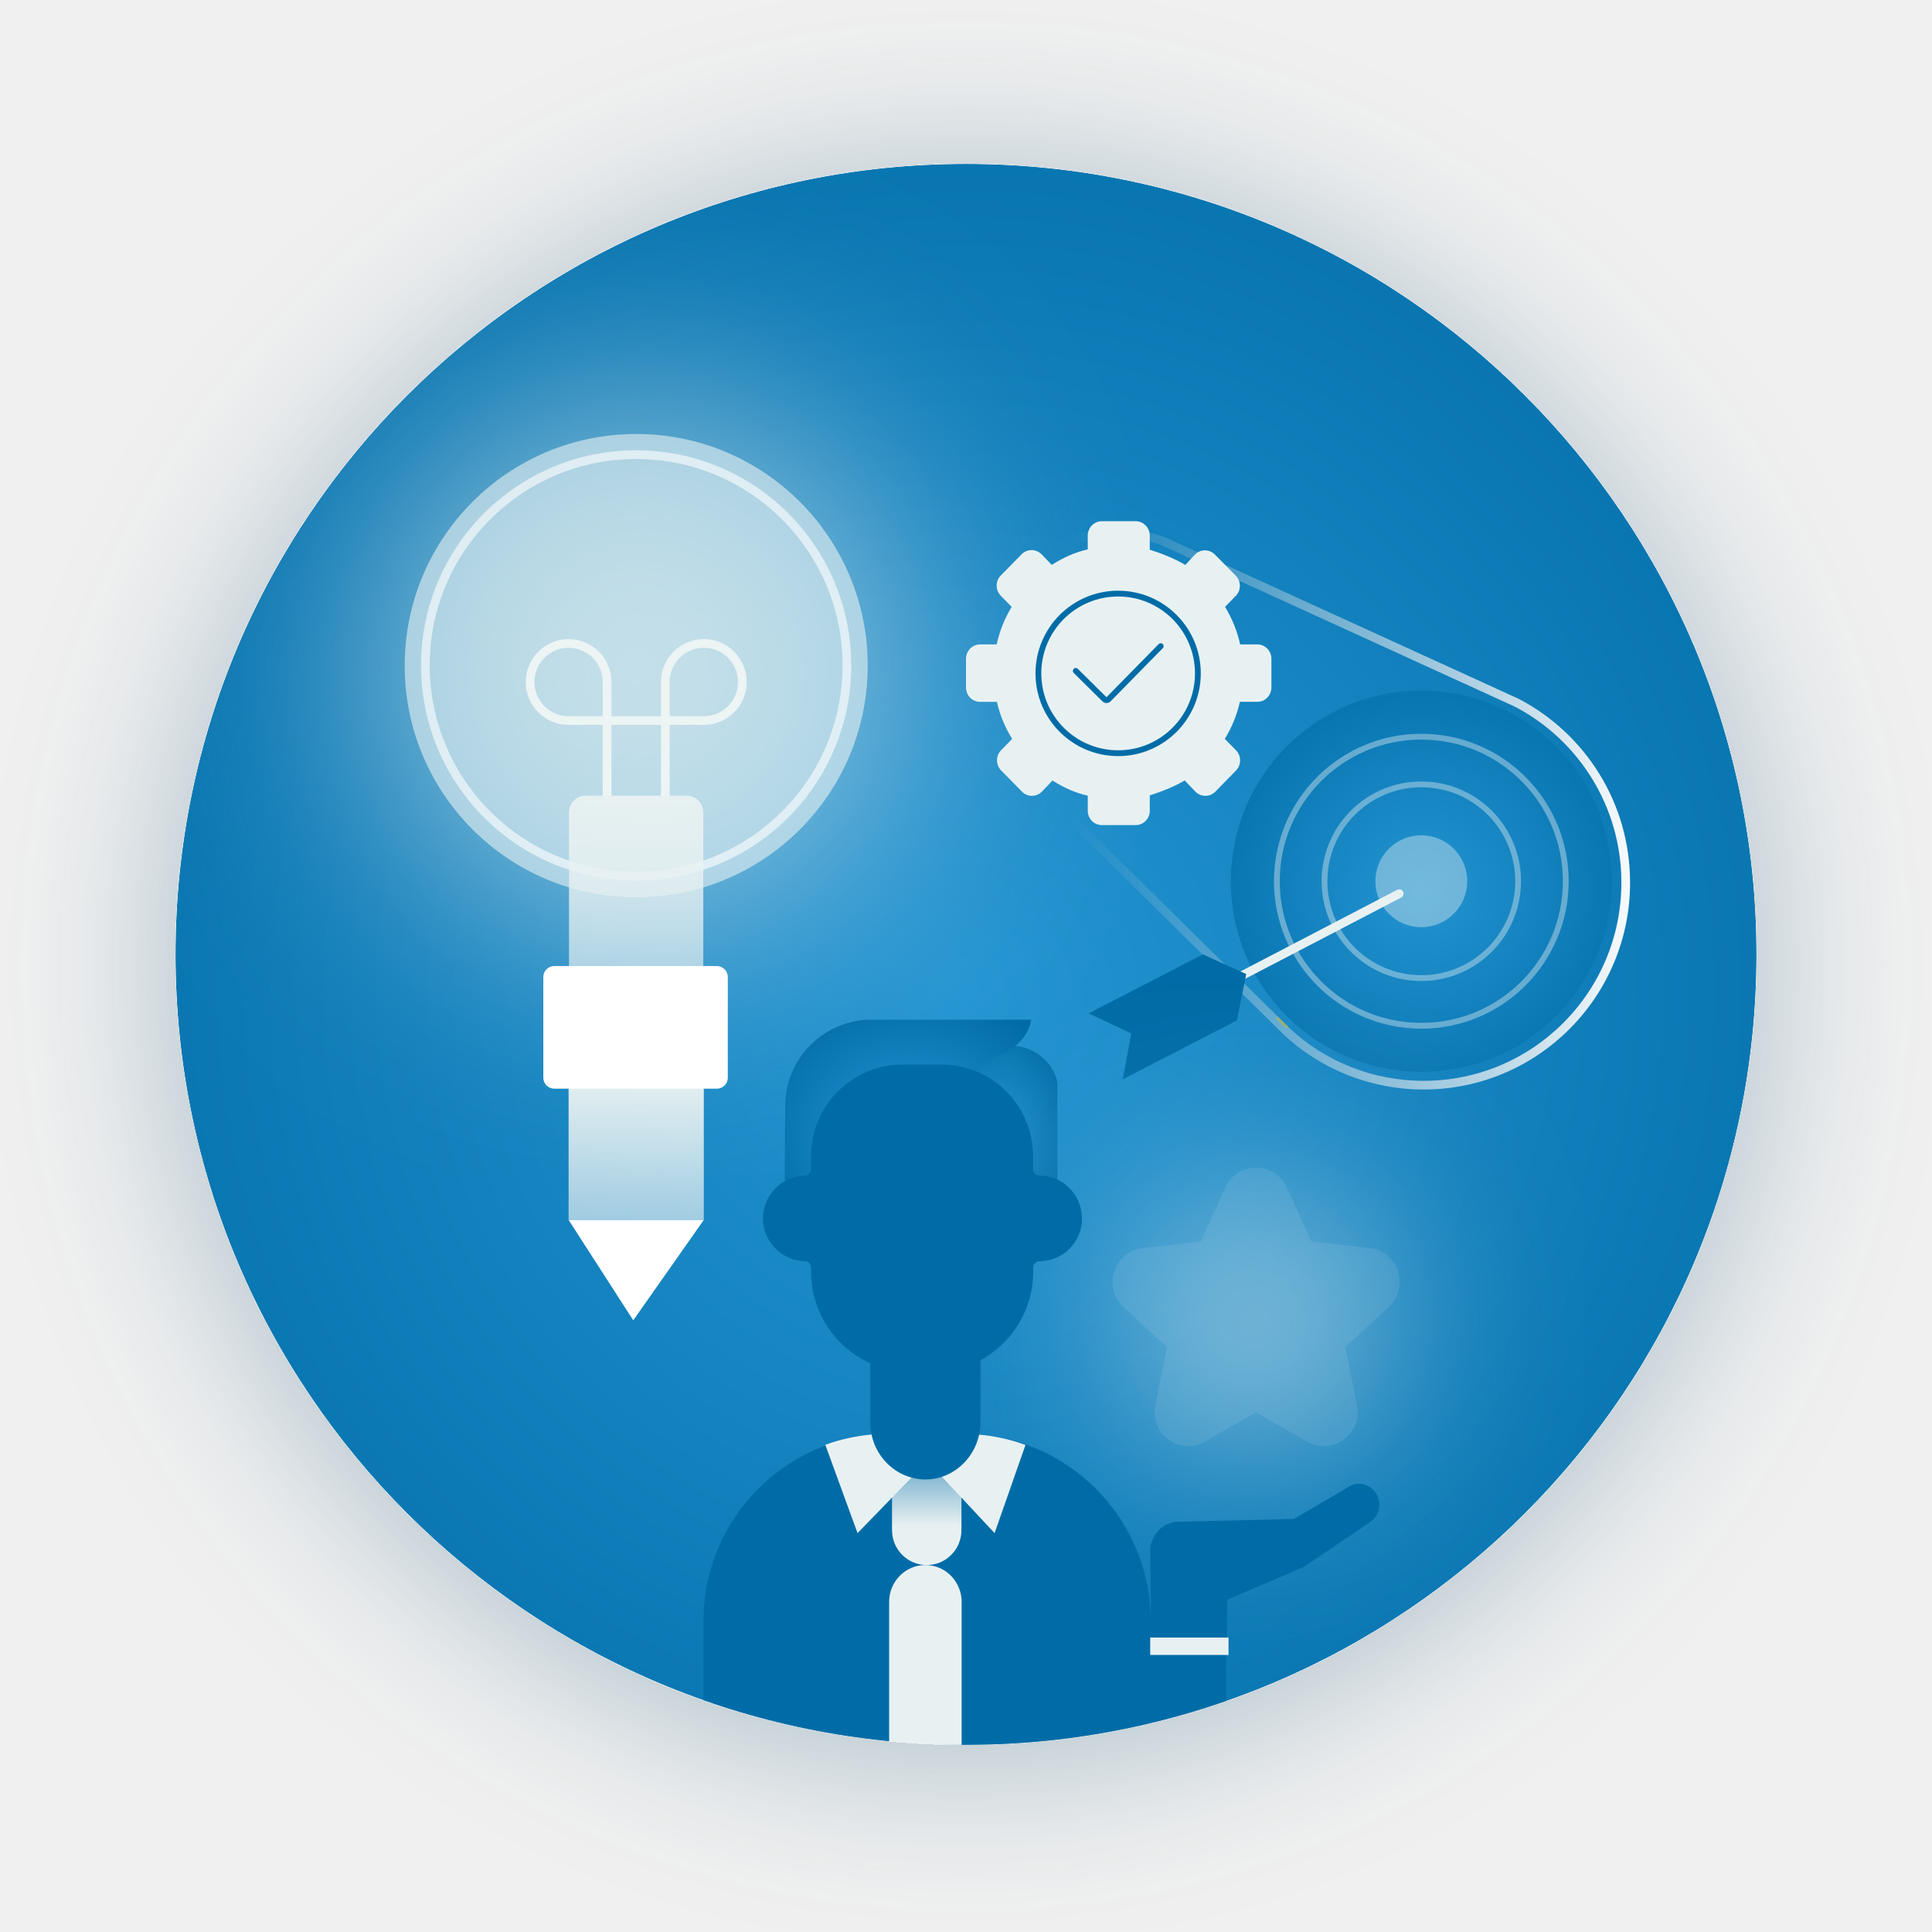
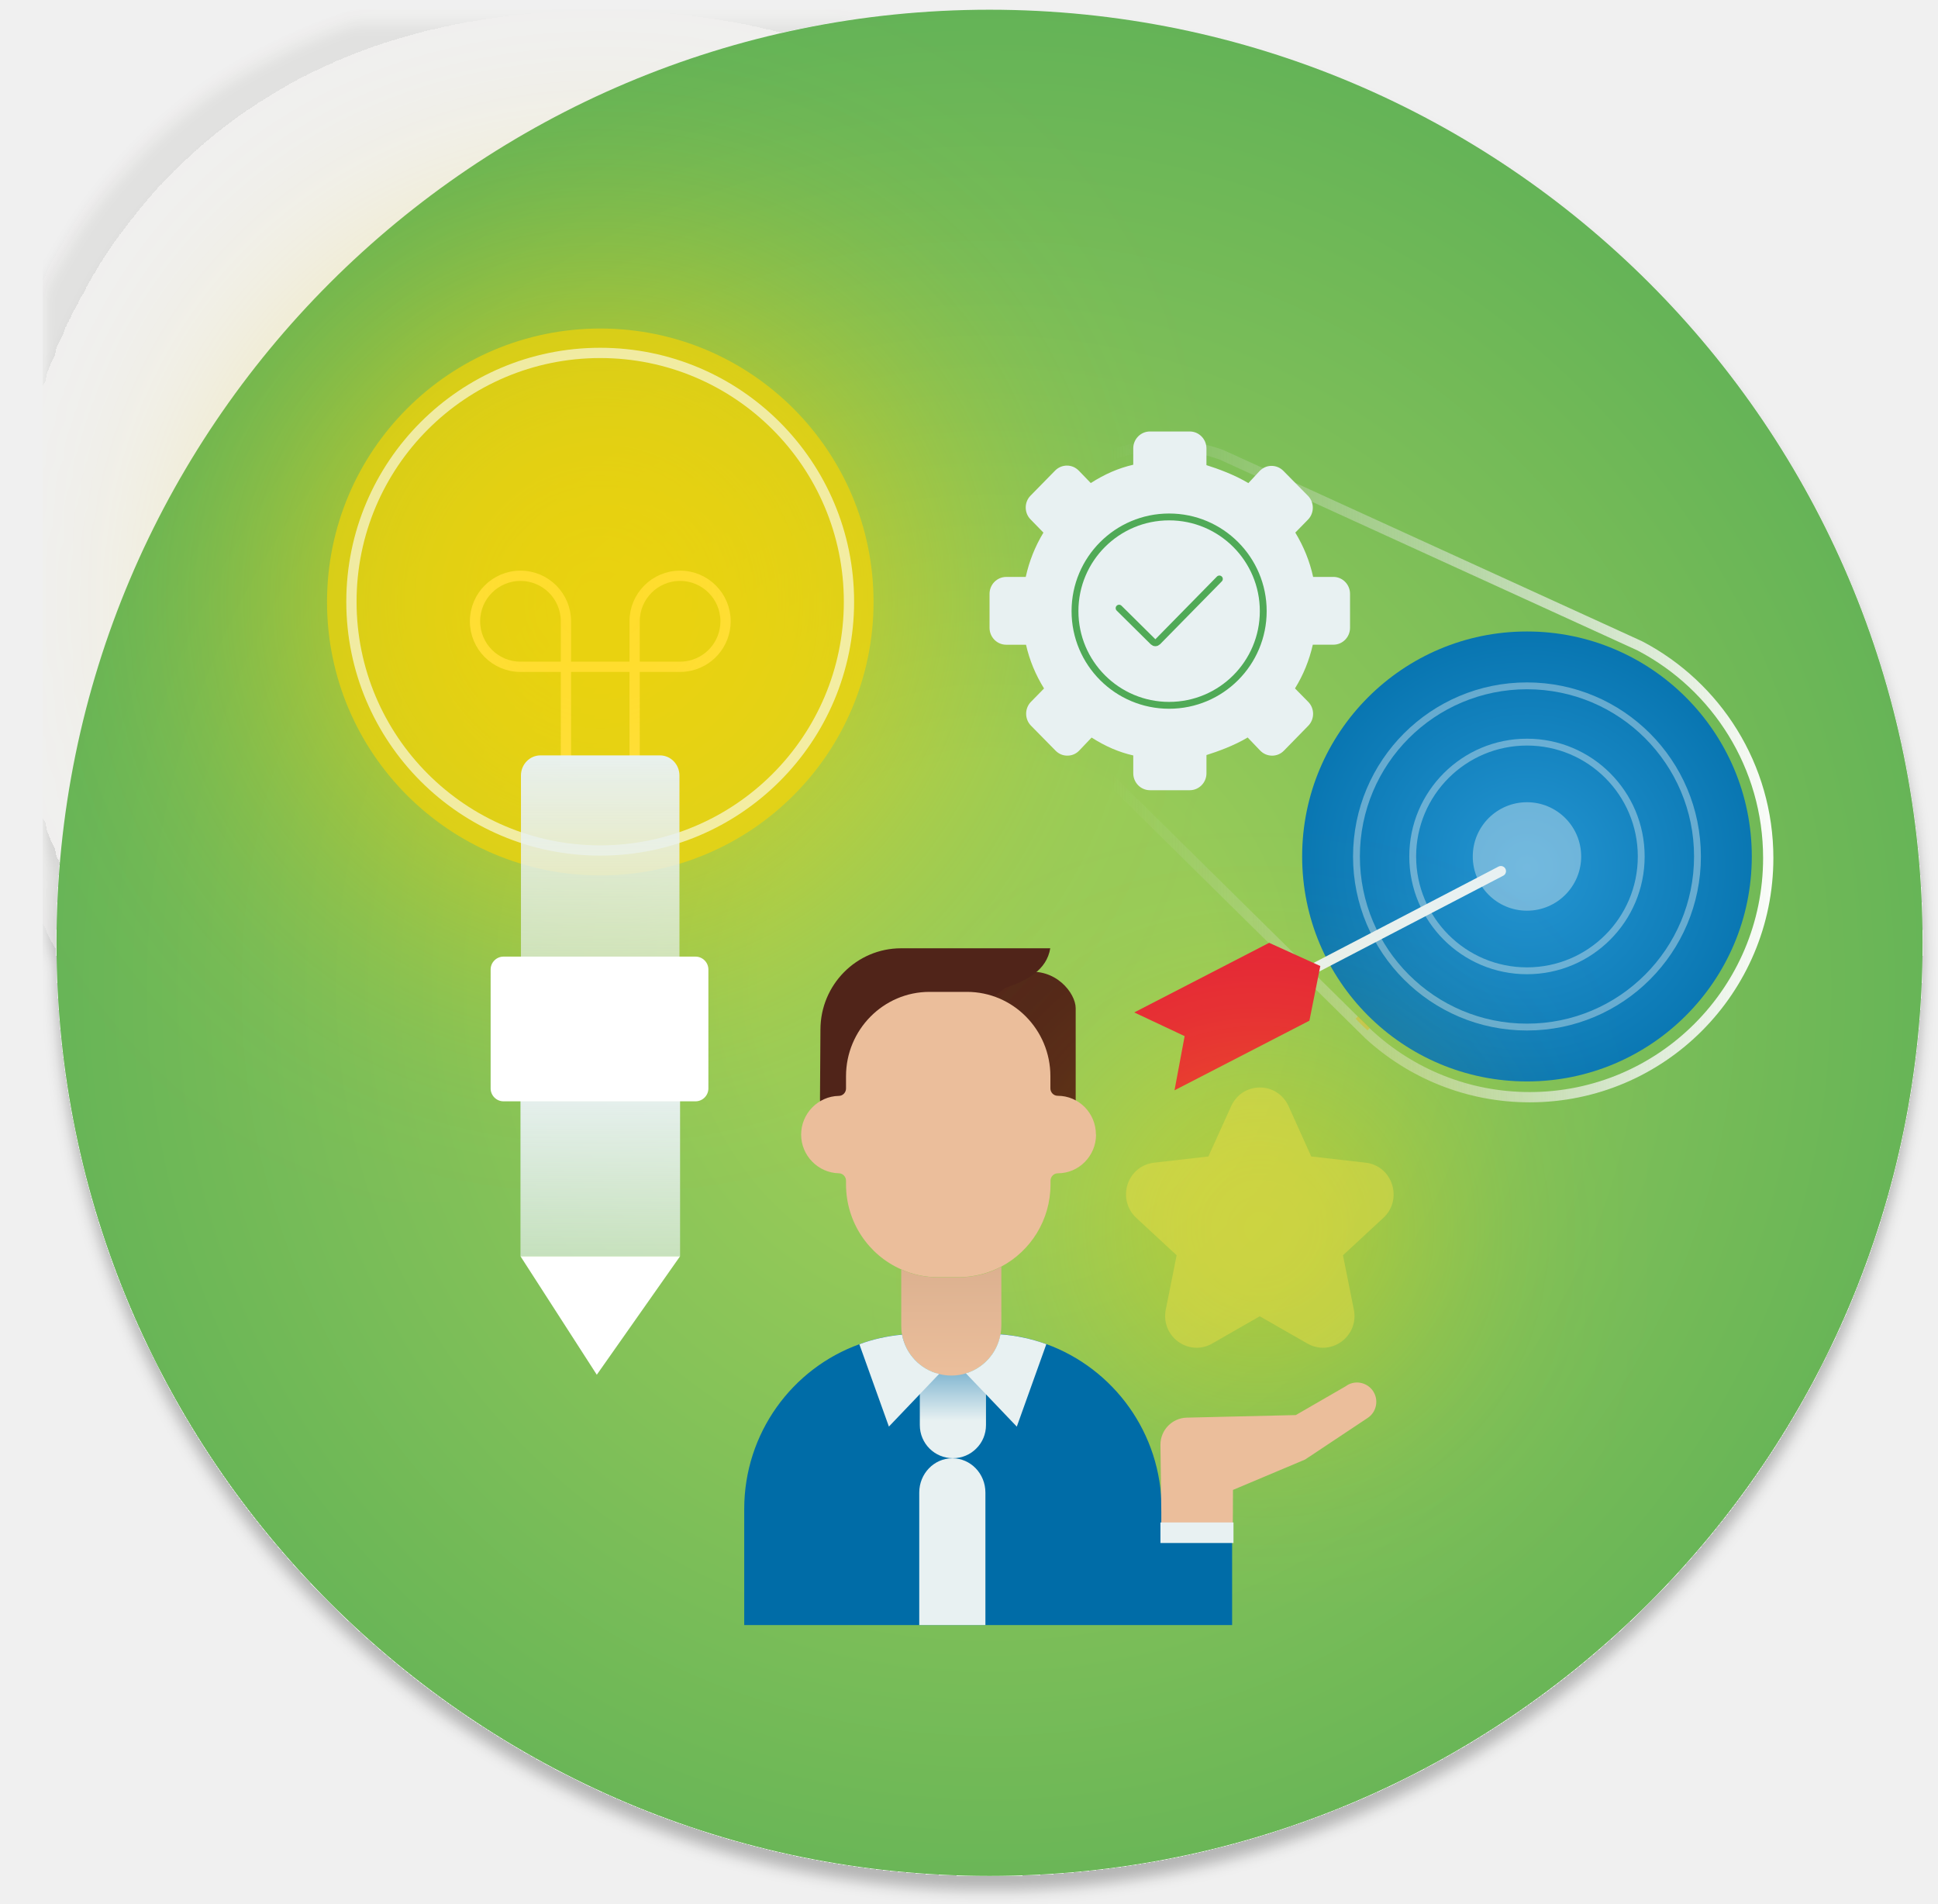
- <svg xmlns="http://www.w3.org/2000/svg" width="666" height="666" viewBox="0 0 666 666" fill="none">
-   <g filter="url(#filter0_d_1104_4)">
-     <mask id="mask0_1104_4" style="mask-type:alpha" maskUnits="userSpaceOnUse" x="60" y="56" width="546" height="546">
-       <circle cx="333" cy="329" r="272.5" fill="url(#paint0_linear_1104_4)" />
-     </mask>
-     <g mask="url(#mask0_1104_4)">
-       <circle cx="333" cy="329" r="272.5" fill="url(#paint1_radial_1104_4)" />
-       <path d="M364.5 373.973V414.463L363.488 416.5L345.018 409.115L322.5 375.756C325.536 371.511 334.442 362.565 345.777 360.731C357.112 358.898 364.5 368.402 364.5 373.973Z" fill="url(#paint2_radial_1104_4)" />
-       <path d="M229.344 248.389H209.283V275.994H229.344V248.389Z" stroke="white" stroke-width="3" stroke-miterlimit="10" />
-       <path d="M255.899 235.101C255.899 241.811 250.927 247.367 244.456 248.257C243.859 248.349 243.245 248.389 242.619 248.389H229.344V235.101C229.344 227.764 235.287 221.812 242.619 221.812C249.951 221.812 255.899 227.764 255.899 235.101Z" stroke="white" stroke-width="3" stroke-miterlimit="10" />
-       <path d="M209.283 235.101V248.389H196.009C188.677 248.389 182.729 242.437 182.729 235.101C182.729 227.764 188.677 221.812 196.009 221.812C203.341 221.812 209.283 227.764 209.283 235.101Z" stroke="white" stroke-width="3" stroke-miterlimit="10" />
-       <g filter="url(#filter1_f_1104_4)">
-         <path d="M219.314 320.381C269.497 320.381 310.179 279.674 310.179 229.46C310.179 179.245 269.497 138.538 219.314 138.538C169.13 138.538 128.449 179.245 128.449 229.46C128.449 279.674 169.13 320.381 219.314 320.381Z" fill="#E8F1F2" fill-opacity="0.6" />
-       </g>
-       <path d="M489.957 353.605C517.458 353.605 539.753 331.297 539.753 303.778C539.753 276.259 517.458 253.951 489.957 253.951C462.455 253.951 440.161 276.259 440.161 303.778C440.161 331.297 462.455 353.605 489.957 353.605Z" fill="#83C6EB" />
-       <path d="M489.957 369.479C526.22 369.479 555.617 340.063 555.617 303.778C555.617 267.492 526.22 238.077 489.957 238.077C453.694 238.077 424.297 267.492 424.297 303.778C424.297 340.063 453.694 369.479 489.957 369.479Z" fill="url(#paint3_radial_1104_4)" />
-       <path opacity="0.4" d="M489.957 319.617C498.699 319.617 505.786 312.525 505.786 303.778C505.786 295.03 498.699 287.938 489.957 287.938C481.214 287.938 474.127 295.03 474.127 303.778C474.127 312.525 481.214 319.617 489.957 319.617Z" fill="#E8F1F2" />
-       <path opacity="0.4" d="M489.957 337.168C508.386 337.168 523.326 322.219 523.326 303.778C523.326 285.337 508.386 270.388 489.957 270.388C471.527 270.388 456.587 285.337 456.587 303.778C456.587 322.219 471.527 337.168 489.957 337.168Z" stroke="#E8F1F2" stroke-width="2" stroke-miterlimit="10" />
-       <path d="M560.419 304.239C560.419 342.81 529.232 374.082 490.759 374.082C472.625 374.082 456.116 367.141 443.724 355.755L443.683 355.714L440.157 352.231L353.942 267.163L349.34 262.625L349.31 262.596C341.919 254.229 337.428 243.213 337.428 231.148C337.428 204.941 358.614 183.694 384.754 183.694C390.351 183.694 395.713 184.668 400.696 186.456L407.883 189.739L516.139 239.18L522.934 242.287C522.969 242.299 522.998 242.316 523.033 242.34C545.255 254.001 560.419 277.346 560.419 304.239Z" stroke="url(#paint4_linear_1104_4)" stroke-width="3" stroke-miterlimit="10" />
-       <path opacity="0.4" d="M489.957 353.605C517.458 353.605 539.753 331.297 539.753 303.778C539.753 276.259 517.458 253.951 489.957 253.951C462.455 253.951 440.161 276.259 440.161 303.778C440.161 331.297 462.455 353.605 489.957 353.605Z" stroke="#E8F1F2" stroke-width="2" stroke-miterlimit="10" />
-       <path d="M482.331 308.069L424.37 338.258" stroke="#E8F1F2" stroke-width="3" stroke-linecap="round" stroke-linejoin="round" />
-       <path d="M387.022 372.07L389.977 356.248L375.263 349.33L414.66 329.001L429.602 335.777L426.418 351.741L387.022 372.07Z" fill="#006CA7" />
-       <path opacity="0.4" d="M351.11 262.998L355.628 267.445C354.027 266.072 352.517 264.584 351.11 262.998Z" fill="#DDB400" />
-       <path opacity="0.4" d="M440.276 350.807L443.738 354.219C442.538 353.128 441.384 351.984 440.276 350.807Z" stroke="#DDB400" stroke-miterlimit="10" />
-       <g filter="url(#filter2_f_1104_4)">
-         <path d="M471.2 442.817C470.08 439.319 467.117 436.86 463.483 436.458L447.596 434.642L440.976 419.952C439.455 416.585 436.251 414.5 432.594 414.5C428.936 414.5 425.733 416.585 424.211 419.952L417.562 434.642L401.676 436.458C398.047 436.883 395.079 439.319 393.959 442.817C392.84 446.316 393.798 450.056 396.497 452.567L408.296 463.494L405.121 479.333C404.397 482.941 405.764 486.543 408.726 488.709C410.357 489.91 412.223 490.502 414.118 490.502C415.668 490.502 417.241 490.099 418.653 489.272L432.565 481.309L446.477 489.272C449.652 491.088 453.47 490.875 456.432 488.709C459.395 486.543 460.785 482.941 460.038 479.333L456.863 463.494L468.662 452.567C471.36 450.085 472.319 446.345 471.2 442.817Z" fill="#E8F1F2" />
-       </g>
-       <path opacity="0.1" d="M481.918 438.269C480.5 433.849 476.748 430.743 472.144 430.235L452.021 427.942L443.636 409.387C441.709 405.134 437.651 402.5 433.018 402.5C428.386 402.5 424.328 405.134 422.4 409.387L413.979 427.942L393.856 430.235C389.26 430.772 385.5 433.849 384.082 438.269C382.663 442.688 383.878 447.412 387.296 450.583L402.241 464.386L398.219 484.393C397.303 488.95 399.034 493.5 402.786 496.236C404.852 497.753 407.215 498.5 409.615 498.5C411.579 498.5 413.572 497.992 415.361 496.947L432.982 486.889L450.603 496.947C454.625 499.24 459.461 498.972 463.214 496.236C466.966 493.5 468.726 488.95 467.781 484.393L463.759 464.386L478.704 450.583C482.122 447.449 483.337 442.724 481.918 438.269Z" fill="#E8F1F2" />
-       <path d="M270.5 406.907L270.667 381.33C270.667 364.872 283.998 351.5 300.427 351.5H355.5C354.187 359.48 346.966 363.301 339.099 365.946C335.827 367.049 271.53 424.5 271.53 424.5" fill="url(#paint5_radial_1104_4)" />
-       <path d="M433.424 222.143H427.505C426.5 217.547 424.766 213.284 422.297 209.2L426.006 205.408C427.878 203.495 427.878 200.375 426.006 198.462L418.806 191.16C417.859 190.212 416.619 189.701 415.298 189.718C413.978 189.718 412.755 190.293 411.825 191.275L408.592 194.751C404.59 192.321 399.618 190.528 396.346 189.5V184.605C396.346 181.899 394.158 179.67 391.477 179.67H379.839C377.158 179.67 374.97 181.882 374.97 184.605V189.379C370.629 190.384 366.725 192.085 362.563 194.728L359.072 191.114C358.147 190.166 356.924 189.632 355.621 189.632C354.318 189.632 353.078 190.143 352.148 191.091L344.971 198.41C343.099 200.306 343.099 203.426 344.971 205.339L348.737 209.205C346.291 213.25 344.597 217.513 343.57 222.149H337.868C335.187 222.149 333 224.361 333 227.084V237.012C333 239.717 335.17 241.947 337.868 241.947H343.65C344.678 246.468 346.412 250.668 348.915 254.718L345.091 258.625C343.22 260.538 343.22 263.657 345.091 265.57L352.291 272.89C353.215 273.837 354.479 274.372 355.782 274.332C357.102 274.332 358.325 273.78 359.233 272.809L362.804 269.058C366.984 271.7 370.733 273.303 374.976 274.286V279.496C374.976 282.202 377.146 284.431 379.845 284.431H391.483C394.164 284.431 396.351 282.22 396.351 279.496V274.165C399.549 273.16 404.418 271.425 408.38 269.035L412.031 272.844C412.956 273.809 414.179 274.326 415.505 274.343H415.522C416.826 274.343 418.049 273.832 418.973 272.884L426.092 265.599C427.964 263.686 427.964 260.566 426.092 258.653L422.205 254.706C424.668 250.719 426.368 246.514 427.413 241.935H433.43C436.111 241.935 438.282 239.723 438.282 237V227.073C438.282 224.367 436.111 222.138 433.413 222.138L433.43 222.12L433.424 222.143Z" fill="#E8F1F2" />
-       <path d="M385.446 259.641C400.628 259.641 412.936 247.325 412.936 232.133C412.936 216.941 400.628 204.626 385.446 204.626C370.263 204.626 357.955 216.941 357.955 232.133C357.955 247.325 370.263 259.641 385.446 259.641Z" stroke="#006CA7" stroke-width="2" stroke-miterlimit="10" />
-       <path d="M400.123 222.739L382.095 241.095C381.928 241.261 381.681 241.376 381.44 241.376C381.193 241.376 380.969 241.284 380.786 241.112L370.836 231.265" stroke="#006CA7" stroke-width="2" stroke-miterlimit="10" stroke-linecap="round" />
-       <path d="M372.5 420.022C372.5 427.862 366.178 434.262 358.375 434.262C356.885 434.262 355.672 435.507 355.672 436.991V438.337C355.672 451.462 348.304 462.879 337.462 468.598C332.769 471.052 327.392 472.5 321.68 472.5H314.08C309.248 472.5 304.619 471.494 300.463 469.604C288.467 464.356 280.089 452.302 280.089 438.33V436.984C280.089 435.5 278.875 434.254 277.422 434.254C269.749 434.088 263.5 427.724 263.5 420.014C263.5 412.305 269.749 405.912 277.422 405.775C278.912 405.775 280.089 404.529 280.089 403.045V398.535C280.089 381.436 293.938 367.5 310.934 367.5H324.783C341.815 367.5 355.628 381.4 355.628 398.535V403.009C355.628 404.522 356.841 405.738 358.331 405.738C366.135 405.738 372.456 412.102 372.456 420.014H372.493L372.5 420.022Z" fill="#006CA7" stroke="#006CA7" stroke-miterlimit="10" />
-       <path d="M396.651 563.596C396.385 554.438 397.066 528.104 412.264 527.716C417.864 531.519 490.608 518.871 422.701 548C421.388 548.563 422.701 553.325 422.701 554.71V601.5H242.5V558.829C242.5 530.886 260.208 507.069 285.069 498.155C290.06 496.295 295.327 495.118 300.826 494.609C302.139 501.737 307.536 507.411 314.486 509.133C315.901 509.503 317.424 509.707 318.97 509.707C320.856 509.707 322.677 509.438 324.403 508.893C330.947 506.902 335.938 501.359 337.157 494.5C343.062 494.936 348.764 496.186 354.089 498.118C378.913 507.106 396.658 530.886 396.658 558.829V584.302" fill="#006CA7" />
-       <path d="M396.5 534.655C396.5 529.188 400.777 524.714 406.125 524.574L446.033 523.619L464.248 512.929C467.354 510.541 471.767 511.224 474.11 514.398C476.518 517.712 475.713 522.429 472.342 524.684L449.448 540.158L423.046 551.465C423.046 557.148 423.01 562.488 422.94 567.5H396.816C396.816 564.423 396.816 562.885 396.816 559.808" fill="#006CA7" />
-       <path d="M331.429 514.91V527.473C331.429 530.796 330.107 533.819 327.924 535.977C325.777 538.171 322.799 539.5 319.464 539.5C312.818 539.5 307.5 534.119 307.5 527.473V514.91L313.585 508.5H325.386L331.5 514.91H331.436H331.429Z" fill="url(#paint6_linear_1104_4)" />
-       <path d="M318.981 539.5H319.048C325.908 539.5 331.5 545.207 331.5 552.226V601.5H306.5V552.226C306.5 545.215 312.084 539.5 318.952 539.5H318.989H318.981Z" fill="#E8F1F2" />
-       <path d="M314.5 509.052L313.538 510.034L307.205 516.56L295.612 528.5L284.5 498.051C289.59 496.188 294.961 495.009 300.569 494.5C301.908 501.638 307.412 507.32 314.5 509.044V509.052Z" fill="#E8F1F2" />
-       <path d="M353.5 498.131L342.855 528.5L331.75 516.606L325.655 510.105L324.5 508.858C330.892 506.872 335.768 501.342 336.959 494.5C342.728 494.935 348.298 496.182 353.5 498.109V498.146V498.131Z" fill="#E8F1F2" />
-       <path opacity="0.6" d="M219.314 309.317C263.39 309.317 299.121 273.564 299.121 229.46C299.121 185.357 263.39 149.604 219.314 149.604C175.238 149.604 139.507 185.357 139.507 229.46C139.507 273.564 175.238 309.317 219.314 309.317Z" fill="#E8F1F2" />
-       <path opacity="0.6" d="M219.29 302.032C259.415 302.032 291.943 269.504 291.943 229.379C291.943 189.254 259.415 156.726 219.29 156.726C179.165 156.726 146.637 189.254 146.637 229.379C146.637 269.504 179.165 302.032 219.29 302.032Z" stroke="white" stroke-width="3" stroke-miterlimit="10" />
-       <path d="M337.5 467.5V490.155C337.5 491.354 337.398 492.522 337.195 493.615C335.981 500.742 330.975 506.533 324.421 508.65C322.699 509.212 320.875 509.5 318.978 509.5C317.423 509.5 315.941 509.288 314.488 508.9C307.527 507.102 302.12 501.174 300.805 493.729C300.565 492.598 300.5 491.399 300.5 490.162V468.563C304.656 470.536 309.285 471.598 314.117 471.598H321.718C327.429 471.598 332.799 470.118 337.5 467.508V467.5Z" fill="#006CA7" stroke="#006CA7" stroke-miterlimit="10" />
-       <path d="M423.5 567.5H396.5" stroke="#E8F1F2" stroke-width="6" stroke-miterlimit="10" />
-       <path d="M242.618 372.896H196.009V420.535H242.618V372.896Z" fill="url(#paint7_linear_1104_4)" />
-       <path fill-rule="evenodd" clip-rule="evenodd" d="M227.656 441.826L242.618 420.535H196.009L209.725 441.826L209.725 441.826L218.297 455.138L227.656 441.826H227.656Z" fill="white" />
-       <path d="M242.435 280.15V335.441H196.146V280.15C196.146 276.895 198.695 274.26 201.842 274.26H236.738C239.886 274.26 242.435 276.895 242.435 280.15Z" fill="url(#paint8_linear_1104_4)" />
-       <path d="M250.887 336.802V371.513C250.887 373.596 249.2 375.289 247.11 375.289H191.068C188.984 375.289 187.291 373.596 187.291 371.513V336.802C187.291 334.718 188.984 333.025 191.068 333.025H247.11C249.2 333.025 250.887 334.718 250.887 336.802Z" fill="white" />
+ <svg xmlns="http://www.w3.org/2000/svg" width="566" height="556" viewBox="0 0 566 556" fill="none">
+   <g filter="url(#filter0_d_1073_187)">
+     <circle cx="289" cy="275.339" r="272.5" fill="url(#paint0_radial_1073_187)" />
+     <path d="M314.157 294.434V326.434L313.352 328.044L298.66 322.207L280.748 295.843C283.163 292.489 290.248 285.418 299.264 283.969C308.28 282.52 314.157 290.031 314.157 294.434Z" fill="#502419" />
+     <path d="M185.344 194.728H165.283V222.333H185.344V194.728Z" stroke="white" stroke-width="3" stroke-miterlimit="10" />
+     <path d="M211.899 181.44C211.899 188.15 206.927 193.705 200.456 194.596C199.859 194.688 199.245 194.728 198.619 194.728H185.344V181.44C185.344 174.103 191.287 168.151 198.619 168.151C205.951 168.151 211.899 174.103 211.899 181.44Z" stroke="white" stroke-width="3" stroke-miterlimit="10" />
+     <path d="M165.283 181.44V194.728H152.009C144.677 194.728 138.729 188.776 138.729 181.44C138.729 174.103 144.677 168.151 152.009 168.151C159.341 168.151 165.283 174.103 165.283 181.44Z" stroke="white" stroke-width="3" stroke-miterlimit="10" />
+     <g filter="url(#filter1_f_1073_187)">
+       <path d="M175.314 266.72C225.497 266.72 266.179 226.013 266.179 175.799C266.179 125.584 225.497 84.877 175.314 84.877C125.13 84.877 84.449 125.584 84.449 175.799C84.449 226.013 125.13 266.72 175.314 266.72Z" fill="#FFD600" fill-opacity="0.6" />
    </g>
+     <path d="M445.957 299.944C473.458 299.944 495.753 277.636 495.753 250.117C495.753 222.598 473.458 200.29 445.957 200.29C418.455 200.29 396.161 222.598 396.161 250.117C396.161 277.636 418.455 299.944 445.957 299.944Z" fill="#83C6EB" />
+     <path d="M445.957 315.817C482.22 315.817 511.617 286.402 511.617 250.117C511.617 213.831 482.22 184.416 445.957 184.416C409.694 184.416 380.297 213.831 380.297 250.117C380.297 286.402 409.694 315.817 445.957 315.817Z" fill="url(#paint1_radial_1073_187)" />
+     <path opacity="0.4" d="M445.957 265.956C454.699 265.956 461.786 258.864 461.786 250.117C461.786 241.369 454.699 234.277 445.957 234.277C437.214 234.277 430.127 241.369 430.127 250.117C430.127 258.864 437.214 265.956 445.957 265.956Z" fill="#E8F1F2" />
+     <path opacity="0.4" d="M445.957 283.507C464.386 283.507 479.326 268.558 479.326 250.117C479.326 231.676 464.386 216.727 445.957 216.727C427.527 216.727 412.587 231.676 412.587 250.117C412.587 268.558 427.527 283.507 445.957 283.507Z" stroke="#E8F1F2" stroke-width="2" stroke-miterlimit="10" />
+     <path d="M516.419 250.578C516.419 289.149 485.232 320.421 446.759 320.421C428.625 320.421 412.116 313.479 399.724 302.094L399.683 302.053L396.157 298.57L309.942 213.502L305.34 208.964L305.31 208.934C297.919 200.568 293.428 189.552 293.428 177.486C293.428 151.28 314.614 130.033 340.754 130.033C346.351 130.033 351.713 131.006 356.696 132.795L363.883 136.078L472.139 185.518L478.934 188.626C478.969 188.637 478.998 188.655 479.033 188.679C501.255 200.34 516.419 223.685 516.419 250.578Z" stroke="url(#paint2_linear_1073_187)" stroke-width="3" stroke-miterlimit="10" />
+     <path opacity="0.4" d="M445.957 299.944C473.458 299.944 495.753 277.636 495.753 250.117C495.753 222.598 473.458 200.29 445.957 200.29C418.455 200.29 396.161 222.598 396.161 250.117C396.161 277.636 418.455 299.944 445.957 299.944Z" stroke="#E8F1F2" stroke-width="2" stroke-miterlimit="10" />
+     <path d="M438.331 254.408L380.37 284.597" stroke="#E8F1F2" stroke-width="3" stroke-linecap="round" stroke-linejoin="round" />
+     <path d="M343.022 318.409L345.977 302.587L331.263 295.669L370.66 275.34L385.602 282.116L382.418 298.08L343.022 318.409Z" fill="#E42338" />
+     <path opacity="0.4" d="M307.11 209.337L311.628 213.784C310.027 212.411 308.517 210.923 307.11 209.337Z" fill="#DDB400" />
+     <path opacity="0.4" d="M396.276 297.146L399.738 300.558C398.538 299.467 397.384 298.323 396.276 297.146Z" stroke="#DDB400" stroke-miterlimit="10" />
+     <g filter="url(#filter2_f_1073_187)">
+       <path d="M406.553 345.909C405.433 342.411 402.471 339.952 398.836 339.549L382.95 337.734L376.33 323.044C374.808 319.677 371.604 317.592 367.947 317.592C364.29 317.592 361.086 319.677 359.564 323.044L352.916 337.734L337.029 339.549C333.4 339.975 330.432 342.411 329.312 345.909C328.193 349.408 329.152 353.148 331.85 355.659L343.649 366.586L340.474 382.425C339.75 386.033 341.117 389.635 344.08 391.801C345.71 393.002 347.576 393.593 349.471 393.593C351.021 393.593 352.594 393.191 354.007 392.364L367.918 384.401L381.83 392.364C385.005 394.179 388.823 393.967 391.786 391.801C394.748 389.635 396.138 386.033 395.391 382.425L392.216 366.586L404.015 355.659C406.714 353.177 407.673 349.437 406.553 345.909Z" fill="#FFD600" fill-opacity="0.8" />
+     </g>
+     <path opacity="0.3" d="M406.553 345.909C405.433 342.411 402.471 339.952 398.836 339.549L382.95 337.734L376.33 323.044C374.808 319.677 371.604 317.592 367.947 317.592C364.29 317.592 361.086 319.677 359.564 323.044L352.916 337.734L337.029 339.549C333.4 339.975 330.432 342.411 329.312 345.909C328.193 349.408 329.152 353.148 331.85 355.659L343.649 366.586L340.474 382.425C339.75 386.033 341.117 389.635 344.08 391.801C345.71 393.002 347.576 393.593 349.471 393.593C351.021 393.593 352.594 393.191 354.007 392.364L367.918 384.401L381.83 392.364C385.005 394.179 388.823 393.967 391.786 391.801C394.748 389.635 396.138 386.033 395.391 382.425L392.216 366.586L404.015 355.659C406.714 353.177 407.673 349.437 406.553 345.909Z" fill="#FFD600" />
+     <path opacity="0.1" d="M406.553 345.909C405.433 342.411 402.471 339.952 398.836 339.549L382.95 337.734L376.33 323.044C374.808 319.677 371.604 317.592 367.947 317.592C364.29 317.592 361.086 319.677 359.564 323.044L352.916 337.734L337.029 339.549C333.4 339.975 330.432 342.411 329.312 345.909C328.193 349.408 329.152 353.148 331.85 355.659L343.649 366.586L340.474 382.425C339.75 386.033 341.117 389.635 344.08 391.801C345.71 393.002 347.576 393.593 349.471 393.593C351.021 393.593 352.594 393.191 354.007 392.364L367.918 384.401L381.83 392.364C385.005 394.179 388.823 393.967 391.786 391.801C394.748 389.635 396.138 386.033 395.391 382.425L392.216 366.586L404.015 355.659C406.714 353.177 407.673 349.437 406.553 345.909Z" fill="white" />
+     <path d="M239.481 321.091L239.613 300.708C239.613 287.592 250.16 276.935 263.159 276.935H306.731C305.692 283.294 299.979 286.339 293.755 288.448C291.166 289.327 240.296 335.112 240.296 335.112" fill="#502419" />
+     <path d="M389.424 168.482H383.505C382.5 163.886 380.766 159.623 378.297 155.538L382.006 151.747C383.878 149.834 383.878 146.714 382.006 144.801L374.806 137.499C373.859 136.551 372.619 136.04 371.298 136.057C369.978 136.057 368.755 136.631 367.825 137.614L364.592 141.09C360.59 138.659 355.618 136.867 352.346 135.839V130.944C352.346 128.238 350.158 126.009 347.477 126.009H335.839C333.158 126.009 330.97 128.221 330.97 130.944V135.718C326.629 136.723 322.725 138.424 318.563 141.067L315.072 137.453C314.147 136.505 312.924 135.971 311.621 135.971C310.318 135.971 309.078 136.482 308.148 137.43L300.971 144.749C299.099 146.645 299.099 149.765 300.971 151.678L304.737 155.544C302.291 159.589 300.597 163.852 299.57 168.488H293.868C291.187 168.488 289 170.7 289 173.423V183.35C289 186.056 291.17 188.285 293.868 188.285H299.65C300.678 192.807 302.412 197.006 304.915 201.057L301.091 204.963C299.22 206.876 299.22 209.996 301.091 211.909L308.291 219.228C309.215 220.176 310.479 220.711 311.782 220.67C313.102 220.67 314.325 220.119 315.233 219.148L318.804 215.396C322.984 218.039 326.733 219.642 330.976 220.624V225.835C330.976 228.541 333.146 230.77 335.845 230.77H347.483C350.164 230.77 352.351 228.558 352.351 225.835V220.504C355.549 219.498 360.418 217.763 364.38 215.373L368.031 219.182C368.956 220.148 370.179 220.665 371.505 220.682H371.522C372.826 220.682 374.049 220.171 374.973 219.223L382.092 211.938C383.964 210.025 383.964 206.905 382.092 204.992L378.205 201.045C380.668 197.058 382.368 192.853 383.413 188.274H389.43C392.111 188.274 394.282 186.062 394.282 183.339V173.411C394.282 170.705 392.111 168.476 389.413 168.476L389.43 168.459L389.424 168.482Z" fill="#E8F1F2" />
+     <path d="M341.446 205.98C356.628 205.98 368.936 193.664 368.936 178.472C368.936 163.28 356.628 150.965 341.446 150.965C326.263 150.965 313.955 163.28 313.955 178.472C313.955 193.664 326.263 205.98 341.446 205.98Z" stroke="#50AA57" stroke-width="2" stroke-miterlimit="10" />
+     <path d="M356.123 169.078L338.095 187.434C337.928 187.6 337.681 187.715 337.44 187.715C337.193 187.715 336.969 187.623 336.786 187.451L326.836 177.604" stroke="#50AA57" stroke-width="2" stroke-miterlimit="10" stroke-linecap="round" />
+     <path d="M320.103 331.346C320.103 337.567 315.108 342.646 308.942 342.646C307.765 342.646 306.806 343.634 306.806 344.812V345.881C306.806 356.296 300.984 365.356 292.418 369.895C288.708 371.843 284.46 372.992 279.947 372.992H273.941C270.123 372.992 266.466 372.193 263.182 370.694C253.703 366.528 247.083 356.963 247.083 345.875V344.806C247.083 343.629 246.124 342.64 244.975 342.64C238.912 342.508 233.975 337.458 233.975 331.34C233.975 325.221 238.912 320.148 244.975 320.039C246.152 320.039 247.083 319.051 247.083 317.873V314.294C247.083 300.724 258.026 289.665 271.455 289.665H282.399C295.857 289.665 306.771 300.696 306.771 314.294V317.845C306.771 319.045 307.73 320.011 308.907 320.011C315.073 320.011 320.069 325.06 320.069 331.34H320.097L320.103 331.346Z" fill="#EBBE9B" />
+     <path d="M339.244 444.496C339.034 437.227 339.572 416.325 351.59 416.017C356.018 419.036 413.539 408.997 359.843 432.117C358.804 432.564 359.843 436.344 359.843 437.443V474.582H217.353V440.713C217.353 418.533 231.355 399.629 251.013 392.553C254.96 391.077 259.124 390.143 263.473 389.739C264.511 395.396 268.779 399.9 274.274 401.267C275.393 401.561 276.597 401.723 277.819 401.723C279.311 401.723 280.75 401.509 282.116 401.077C287.29 399.497 291.236 395.096 292.2 389.652C296.869 389.998 301.378 390.99 305.589 392.524C325.218 399.658 339.249 418.533 339.249 440.713V460.932" fill="#006CA7" />
+     <path d="M338.911 421.915C338.911 417.625 342.324 414.113 346.592 414.003L378.44 413.253L392.976 404.863C395.454 402.988 398.976 403.525 400.846 406.016C402.768 408.617 402.125 412.319 399.435 414.09L381.165 426.235L360.095 435.11C360.095 439.571 360.066 443.762 360.011 447.696H339.163C339.163 445.281 339.163 444.073 339.163 441.658" fill="#EBBE9B" />
+     <path d="M287.962 406.076V416.176C287.962 418.847 286.894 421.278 285.132 423.013C283.398 424.776 280.992 425.845 278.299 425.845C272.931 425.845 268.636 421.519 268.636 416.176V406.076L273.551 400.923H283.082L288.02 406.076H287.968H287.962Z" fill="url(#paint3_linear_1073_187)" />
+     <path d="M292.446 369.925V387.074C292.446 387.982 292.366 388.866 292.205 389.694C291.246 395.088 287.291 399.472 282.112 401.075C280.751 401.5 279.31 401.718 277.811 401.718C276.583 401.718 275.411 401.557 274.263 401.264C268.763 399.903 264.491 395.416 263.452 389.78C263.262 388.924 263.211 388.016 263.211 387.08V370.729C266.495 372.223 270.152 373.027 273.97 373.027H279.976C284.489 373.027 288.732 371.907 292.446 369.931V369.925Z" fill="url(#paint4_linear_1073_187)" />
+     <path d="M278.117 425.879H278.169C283.47 425.879 287.792 430.362 287.792 435.876V474.583H268.471V435.876C268.471 430.368 272.787 425.879 278.094 425.879H278.123H278.117Z" fill="#E8F1F2" />
+     <path d="M274.263 401.258L273.516 402.033L268.602 407.187L259.605 416.614L250.981 392.571C254.931 391.1 259.1 390.17 263.452 389.768C264.491 395.403 268.763 399.89 274.263 401.252V401.258Z" fill="#E8F1F2" />
+     <path d="M305.583 392.555L296.959 416.627L287.962 407.199L283.024 402.046L282.089 401.058C287.267 399.484 291.218 395.1 292.182 389.677C296.856 390.021 301.369 391.01 305.583 392.538V392.567V392.555Z" fill="#E8F1F2" />
+     <path opacity="0.6" d="M175.314 255.656C219.39 255.656 255.121 219.903 255.121 175.799C255.121 131.695 219.39 95.942 175.314 95.942C131.238 95.942 95.507 131.695 95.507 175.799C95.507 219.903 131.238 255.656 175.314 255.656Z" fill="#FFD600" />
+     <path opacity="0.6" d="M175.29 248.371C215.415 248.371 247.943 215.843 247.943 175.718C247.943 135.592 215.415 103.064 175.29 103.064C135.165 103.064 102.637 135.592 102.637 175.718C102.637 215.843 135.165 248.371 175.29 248.371Z" stroke="white" stroke-width="3" stroke-miterlimit="10" />
+     <path d="M360.244 447.614H338.911" stroke="#E8F1F2" stroke-width="6" stroke-miterlimit="10" />
+     <path d="M198.618 319.235H152.009V366.874H198.618V319.235Z" fill="url(#paint5_linear_1073_187)" />
+     <path fill-rule="evenodd" clip-rule="evenodd" d="M183.656 388.165L198.618 366.874H152.009L165.725 388.165L165.725 388.165L174.297 401.477L183.656 388.165H183.656Z" fill="white" />
+     <path d="M198.435 226.489V281.78H152.146V226.489C152.146 223.234 154.695 220.599 157.842 220.599H192.738C195.886 220.599 198.435 223.234 198.435 226.489Z" fill="url(#paint6_linear_1073_187)" />
+     <path d="M206.887 283.141V317.851C206.887 319.935 205.2 321.628 203.11 321.628H147.068C144.984 321.628 143.291 319.935 143.291 317.851V283.141C143.291 281.057 144.984 279.364 147.068 279.364H203.11C205.2 279.364 206.887 281.057 206.887 283.141Z" fill="white" />
  </g>
  <defs>
-     <filter id="filter0_d_1104_4" x="0.5" y="0.5" width="665" height="665" filterUnits="userSpaceOnUse" color-interpolation-filters="sRGB">
+     <filter id="filter0_d_1073_187" x="12.5" y="2.839" width="553" height="553" filterUnits="userSpaceOnUse" color-interpolation-filters="sRGB">
      <feFlood flood-opacity="0" result="BackgroundImageFix" />
      <feColorMatrix in="SourceAlpha" type="matrix" values="0 0 0 0 0 0 0 0 0 0 0 0 0 0 0 0 0 0 127 0" result="hardAlpha" />
      <feOffset dy="4" />
-       <feGaussianBlur stdDeviation="30" />
+       <feGaussianBlur stdDeviation="2" />
      <feComposite in2="hardAlpha" operator="out" />
-       <feColorMatrix type="matrix" values="0 0 0 0 0 0 0 0 0 0.267 0 0 0 0 0.412 0 0 0 0.3 0" />
-       <feBlend mode="normal" in2="BackgroundImageFix" result="effect1_dropShadow_1104_4" />
-       <feBlend mode="normal" in="SourceGraphic" in2="effect1_dropShadow_1104_4" result="shape" />
+       <feColorMatrix type="matrix" values="0 0 0 0 0 0 0 0 0 0 0 0 0 0 0 0 0 0 0.25 0" />
+       <feBlend mode="normal" in2="BackgroundImageFix" result="effect1_dropShadow_1073_187" />
+       <feBlend mode="normal" in="SourceGraphic" in2="effect1_dropShadow_1073_187" result="shape" />
    </filter>
-     <filter id="filter1_f_1104_4" x="44.449" y="54.538" width="349.73" height="349.843" filterUnits="userSpaceOnUse" color-interpolation-filters="sRGB">
+     <filter id="filter1_f_1073_187" x="0.449" y="0.877" width="349.73" height="349.843" filterUnits="userSpaceOnUse" color-interpolation-filters="sRGB">
      <feFlood flood-opacity="0" result="BackgroundImageFix" />
      <feBlend mode="normal" in="SourceGraphic" in2="BackgroundImageFix" result="shape" />
-       <feGaussianBlur stdDeviation="42" result="effect1_foregroundBlur_1104_4" />
+       <feGaussianBlur stdDeviation="42" result="effect1_foregroundBlur_1073_187" />
    </filter>
-     <filter id="filter2_f_1104_4" x="319.5" y="340.5" width="226.159" height="224.002" filterUnits="userSpaceOnUse" color-interpolation-filters="sRGB">
+     <filter id="filter2_f_1073_187" x="254.853" y="243.592" width="226.159" height="224.002" filterUnits="userSpaceOnUse" color-interpolation-filters="sRGB">
      <feFlood flood-opacity="0" result="BackgroundImageFix" />
      <feBlend mode="normal" in="SourceGraphic" in2="BackgroundImageFix" result="shape" />
-       <feGaussianBlur stdDeviation="37" result="effect1_foregroundBlur_1104_4" />
+       <feGaussianBlur stdDeviation="37" result="effect1_foregroundBlur_1073_187" />
    </filter>
-     <linearGradient id="paint0_linear_1104_4" x1="218.756" y1="332.82" x2="488.624" y2="-146.393" gradientUnits="userSpaceOnUse">
-       <stop stop-color="#00639E" />
-       <stop offset="1" stop-color="#00B9F2" />
-     </linearGradient>
-     <radialGradient id="paint1_radial_1104_4" cx="0" cy="0" r="1" gradientUnits="userSpaceOnUse" gradientTransform="translate(333 342.293) rotate(89.299) scale(371.619 371.815)">
+     <radialGradient id="paint0_radial_1073_187" cx="0" cy="0" r="1" gradientUnits="userSpaceOnUse" gradientTransform="translate(289 288.632) rotate(89.299) scale(371.619 371.815)">
+       <stop offset="0.177" stop-color="#98CB58" />
+       <stop offset="1" stop-color="#50AA57" />
+     </radialGradient>
+     <radialGradient id="paint1_radial_1073_187" cx="0" cy="0" r="1" gradientUnits="userSpaceOnUse" gradientTransform="translate(445.957 253.322) rotate(89.2995) scale(89.5985 89.5901)">
      <stop stop-color="#2495D2" />
      <stop offset="1" stop-color="#006CA7" />
    </radialGradient>
-     <radialGradient id="paint2_radial_1104_4" cx="0" cy="0" r="1" gradientUnits="userSpaceOnUse" gradientTransform="translate(343.5 389.866) rotate(89.4743) scale(38.1834 28.6545)">
-       <stop stop-color="#2495D2" />
-       <stop offset="1" stop-color="#006CA7" />
-     </radialGradient>
-     <radialGradient id="paint3_radial_1104_4" cx="0" cy="0" r="1" gradientUnits="userSpaceOnUse" gradientTransform="translate(489.957 306.983) rotate(89.2995) scale(89.5985 89.5901)">
-       <stop stop-color="#2495D2" />
-       <stop offset="1" stop-color="#006CA7" />
-     </radialGradient>
-     <linearGradient id="paint4_linear_1104_4" x1="566.957" y1="278.888" x2="368.054" y2="278.888" gradientUnits="userSpaceOnUse">
+     <linearGradient id="paint2_linear_1073_187" x1="522.957" y1="225.227" x2="324.054" y2="225.227" gradientUnits="userSpaceOnUse">
      <stop stop-color="white" />
      <stop offset="1" stop-color="#D9D9D9" stop-opacity="0" />
    </linearGradient>
-     <radialGradient id="paint5_radial_1104_4" cx="0" cy="0" r="1" gradientUnits="userSpaceOnUse" gradientTransform="translate(313 389.78) rotate(89.1838) scale(49.7778 57.9879)">
-       <stop stop-color="#2495D2" />
-       <stop offset="1" stop-color="#006CA7" />
-     </radialGradient>
-     <linearGradient id="paint6_linear_1104_4" x1="319.257" y1="485.719" x2="319.257" y2="539.542" gradientUnits="userSpaceOnUse">
+     <linearGradient id="paint3_linear_1073_187" x1="278.132" y1="382.609" x2="278.132" y2="425.879" gradientUnits="userSpaceOnUse">
      <stop stop-color="#006CA7" />
      <stop offset="0.748" stop-color="#E8F1F2" />
    </linearGradient>
-     <linearGradient id="paint7_linear_1104_4" x1="219.111" y1="369.606" x2="219.111" y2="517.378" gradientUnits="userSpaceOnUse">
+     <linearGradient id="paint4_linear_1073_187" x1="277.729" y1="350.006" x2="277.829" y2="401.718" gradientUnits="userSpaceOnUse">
+       <stop stop-color="#DFB86F" />
+       <stop offset="0" stop-color="#D2A888" />
+       <stop offset="0.974" stop-color="#EBBE9B" />
+     </linearGradient>
+     <linearGradient id="paint5_linear_1073_187" x1="175.111" y1="315.945" x2="175.111" y2="463.717" gradientUnits="userSpaceOnUse">
      <stop stop-color="#E8F1F2" />
      <stop offset="1" stop-color="#E8F1F2" stop-opacity="0" />
    </linearGradient>
-     <linearGradient id="paint8_linear_1104_4" x1="219.089" y1="270.033" x2="219.089" y2="459.817" gradientUnits="userSpaceOnUse">
+     <linearGradient id="paint6_linear_1073_187" x1="175.089" y1="216.372" x2="175.089" y2="406.156" gradientUnits="userSpaceOnUse">
      <stop stop-color="#E8F1F2" />
      <stop offset="1" stop-color="#E8F1F2" stop-opacity="0" />
    </linearGradient>
  </defs>
</svg>
